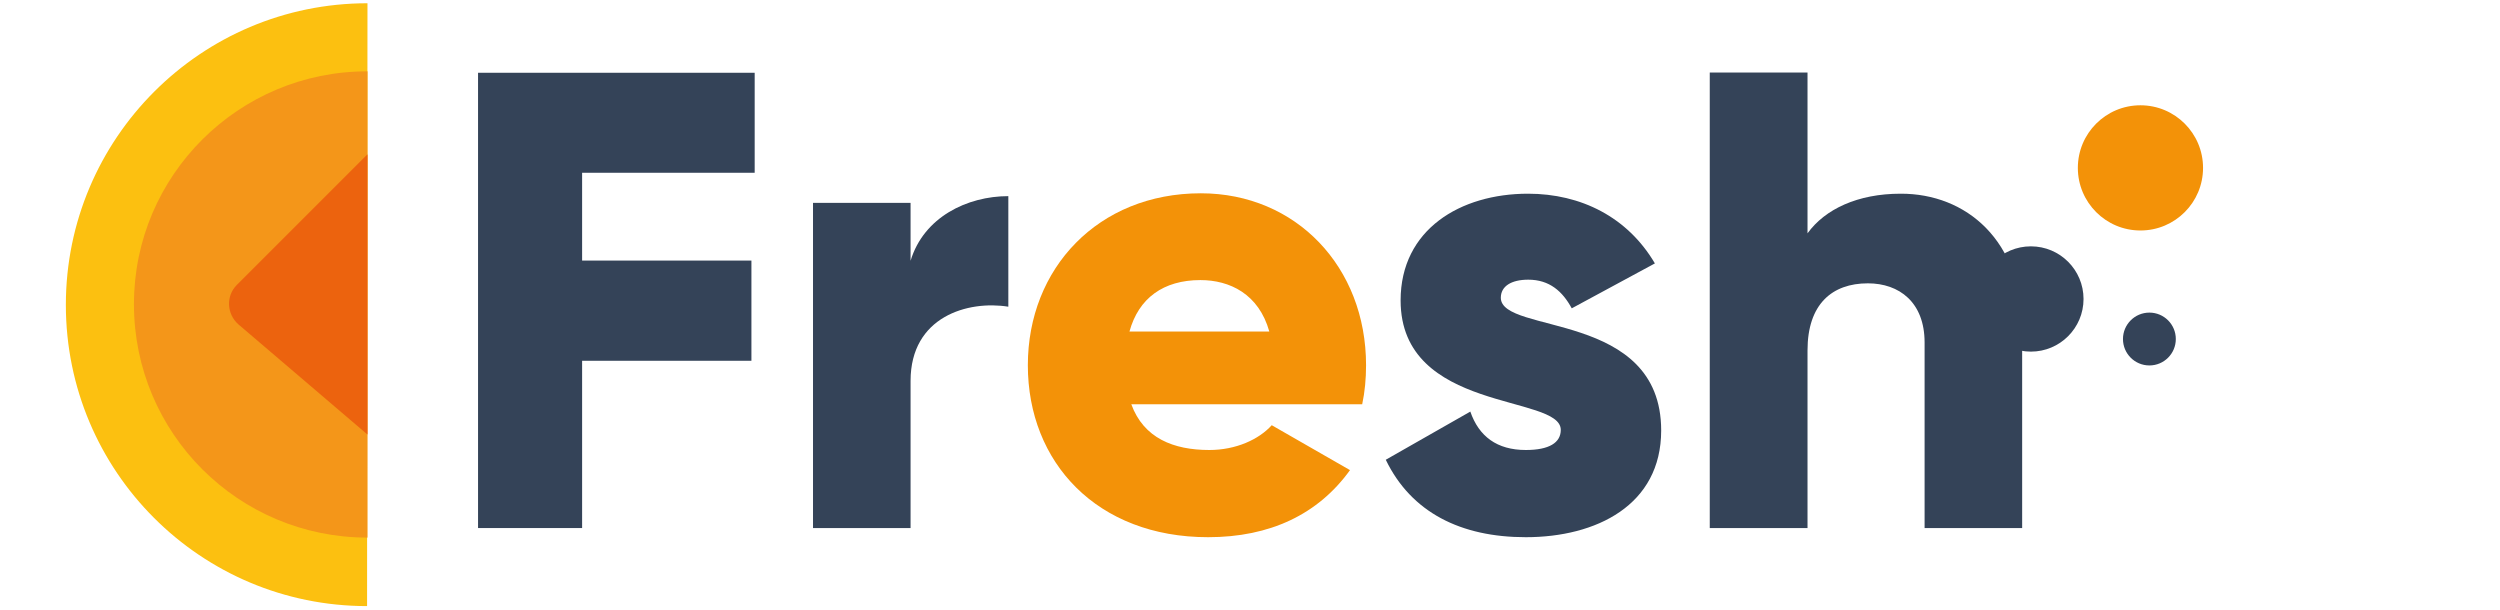
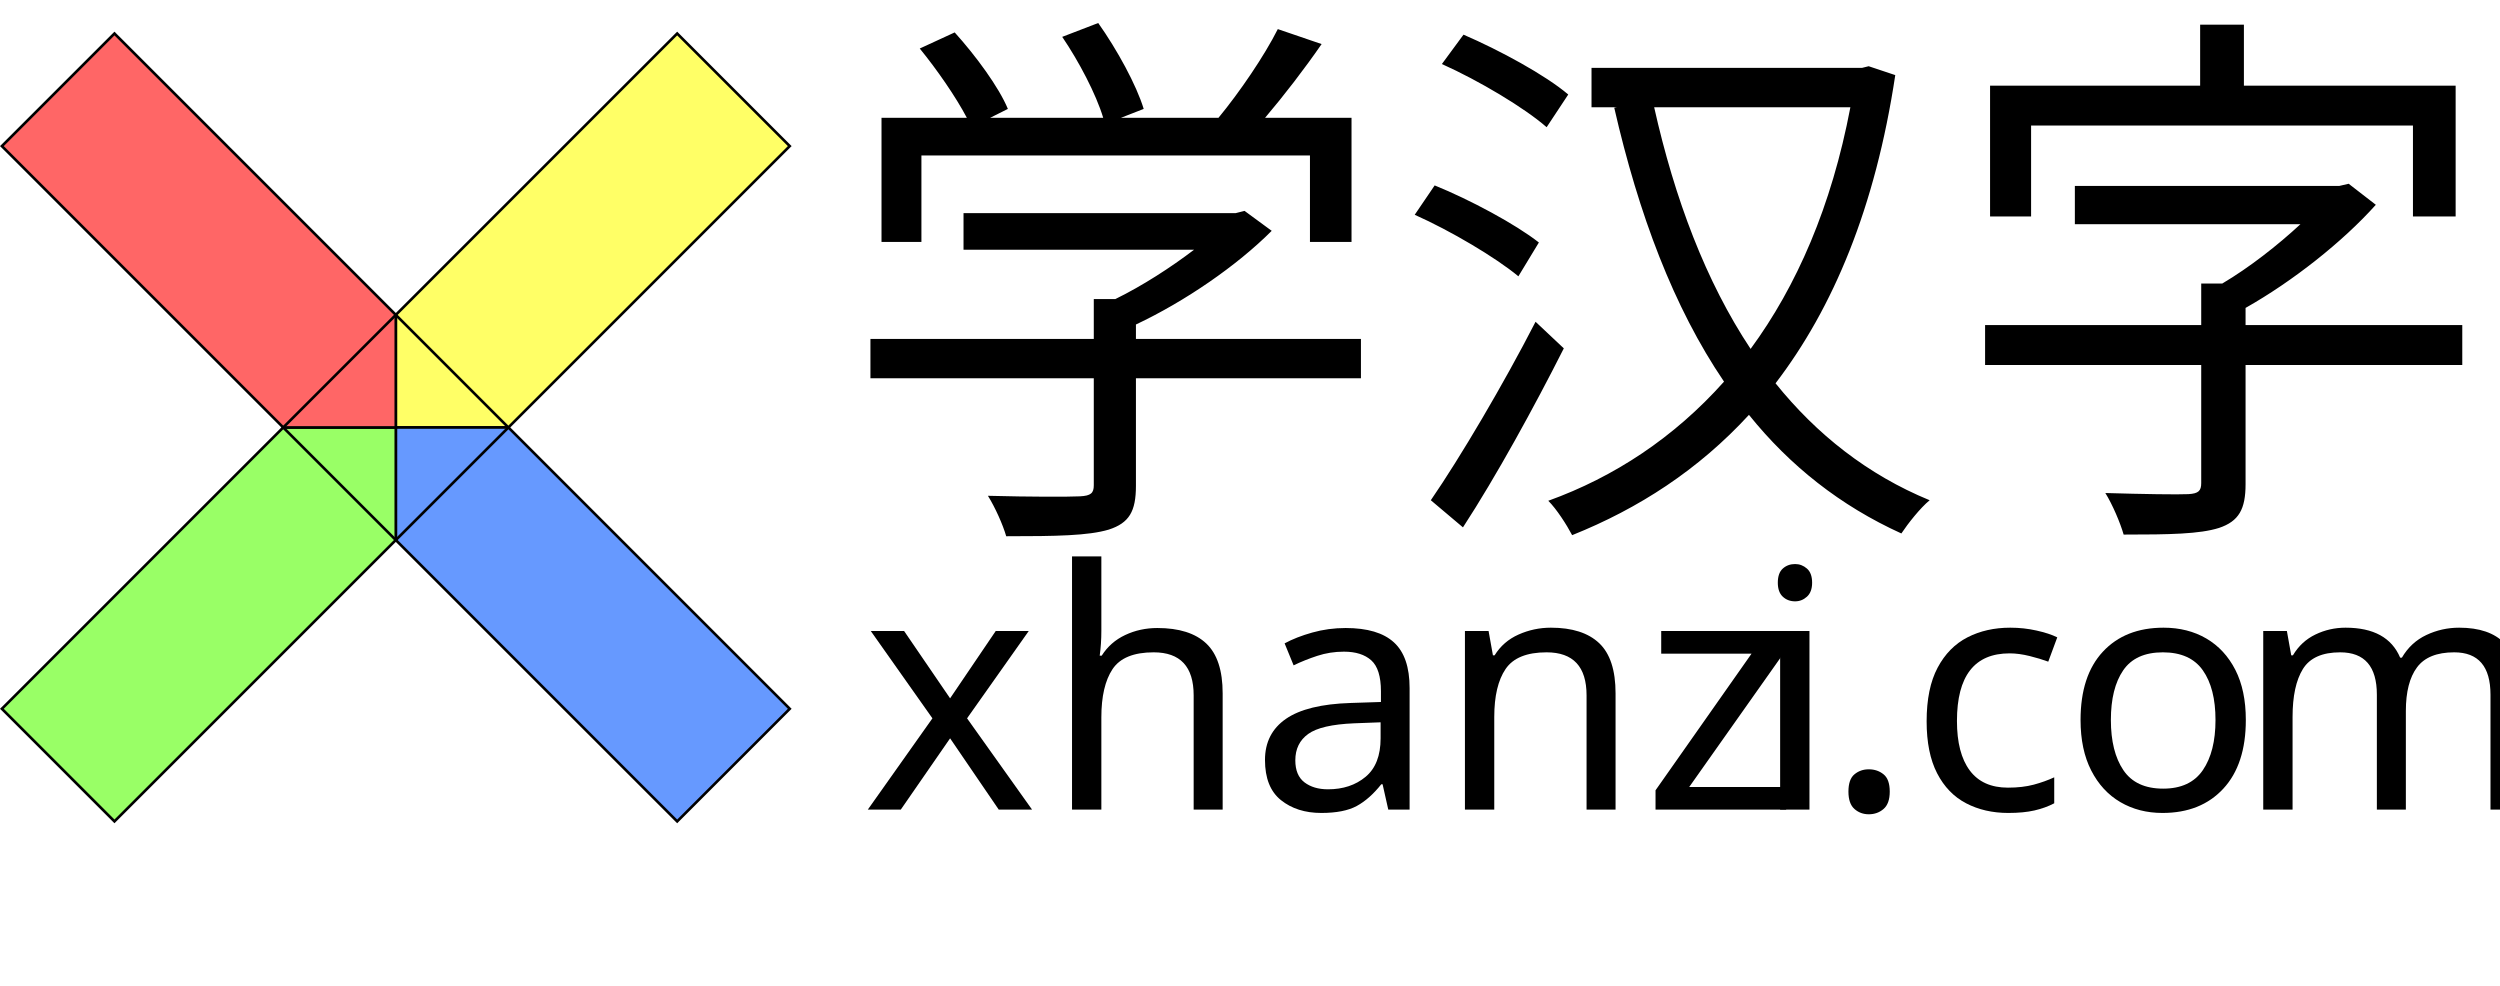
- <svg xmlns="http://www.w3.org/2000/svg" version="1.1" id="Calque_1" x="0px" y="0px" viewBox="390 76 1230 300" style="enable-background:new 390 76 1230 300;" xml:space="preserve">
-   <style type="text/css">
- 	.st0{fill:#344358;}
- 	.st1{fill:#F39208;}
- 	.st2{fill:#FCC010;}
- 	.st3{fill:#F49619;}
- 	.st4{fill:#EC630E;}
- </style>
-   <circle id="XMLID_2_" class="st0" cx="1389.2" cy="223.1" r="25.9" />
-   <circle id="XMLID_19_" class="st1" cx="1443.1" cy="158.6" r="30.8" />
-   <circle id="XMLID_20_" class="st0" cx="1447.5" cy="242.8" r="13" />
-   <g>
-     <path id="XMLID_59_" class="st2" d="M570.6,374.2c-81.9,0-148.2-66.3-148.2-148.2S488.9,77.6,570.8,77.6L570.6,374.2z" />
-     <path id="XMLID_58_" class="st3" d="M570.8,111.1v40.9v137.7v50.8c-63.5,0-114.9-51.3-114.9-114.9   C455.9,162.4,507.4,111,570.8,111.1z" />
-     <path id="XMLID_57_" class="st4" d="M570.8,152.1v137.7l-63.5-54.2c-5.8-5.1-6.2-14-0.8-19.4l64.2-64.2L570.8,152.1z" />
-   </g>
-   <g id="XMLID_60_">
-     <path id="XMLID_61_" class="st0" d="M676.4,161v43.2h83.3v49.3h-83.3v82.3h-51.2v-224h136.1V161H676.4z" />
-     <path id="XMLID_63_" class="st0" d="M886.1,172.5v54.4c-19.8-3.2-48.1,4.8-48.1,36.5v72.4H790v-160H838v28.5   C844.5,182.8,865.9,172.5,886.1,172.5z" />
-     <path id="XMLID_65_" class="st1" d="M985,297.4c13.1,0,24.4-5.2,30.7-12.2l38.5,22.1c-15.7,21.8-39.4,33-69.8,33   c-54.7,0-88.7-36.8-88.7-84.6c0-47.7,34.6-84.6,85.1-84.6c46.8,0,81.3,36.2,81.3,84.6c0,6.7-0.6,13.1-1.9,19.2H946.6   C952.7,291.6,967.4,297.4,985,297.4z M1014.5,239.1c-5.2-18.5-19.5-25.3-33.9-25.3c-18.2,0-30.4,8.9-34.9,25.3H1014.5z" />
-     <path id="XMLID_68_" class="st0" d="M1207.3,287.8c0,36.8-32,52.5-66.6,52.5c-32,0-56.4-12.2-68.9-38.1l41.6-23.7   c4.2,12.2,13.1,18.9,27.3,18.9c11.5,0,17.2-3.6,17.2-9.9c0-17.6-78.8-8.3-78.8-63.7c0-34.9,29.4-52.5,62.7-52.5   c26,0,49,11.5,62.4,34.3l-40.9,22.1c-4.5-8.3-10.9-14.1-21.4-14.1c-8.3,0-13.5,3.2-13.5,8.9   C1128.5,240.7,1207.3,228.6,1207.3,287.8z" />
-     <path id="XMLID_70_" class="st0" d="M1384.9,237.5v98.3h-48v-91.3c0-19.8-12.5-29.1-27.9-29.1c-17.6,0-29.7,10.2-29.7,33v87.4   h-48.1V111.7h48.1v79.1c8.6-11.9,24.7-19.5,45.8-19.5C1357.4,171.2,1384.9,194.3,1384.9,237.5z" />
-   </g>
+ <svg xmlns="http://www.w3.org/2000/svg" id="Layer_1" data-name="Layer 1" viewBox="0 0 941.63 371.24">
+   <defs>
+     <style>.cls-1{font-size:125.52px;font-family:Chalkboard;letter-spacing:-0.01em;}.cls-2{letter-spacing:0em;}.cls-3{letter-spacing:-0.04em;}.cls-4{letter-spacing:-0.03em;}.cls-5{letter-spacing:0.03em;}.cls-6{letter-spacing:0em;}.cls-7{font-size:208.77px;font-family:ArialUnicodeMS, Arial Unicode MS;}.cls-8{fill:#ff6;}.cls-10,.cls-11,.cls-12,.cls-8,.cls-9{stroke:#000;stroke-miterlimit:10;}.cls-9{fill:#69f;}.cls-10{fill:#9f6;}.cls-11{fill:#f66;}.cls-12{fill:none;}</style>
+   </defs>
+   <text class="cls-1" transform="translate(324.59 304.95)">x<tspan class="cls-2" x="68.52" y="0">hanz</tspan>
+     <tspan class="cls-3" x="335.23" y="0">i.</tspan>
+     <tspan class="cls-4" x="394.17" y="0">c</tspan>
+     <tspan class="cls-5" x="452.15" y="0">o</tspan>
+     <tspan class="cls-6" x="517.19" y="0">m</tspan>
+   </text>
+   <text class="cls-7" transform="translate(315.32 185.07)">学汉字</text>
+   <polygon class="cls-8" points="149.08 161 191.49 161 297.46 55.03 255.06 12.63 149.08 118.6 149.08 161" />
+   <polygon class="cls-9" points="149.08 161 149.08 203.41 255.06 309.38 297.46 266.97 191.49 161 149.08 161" />
+   <polygon class="cls-10" points="149.08 161 106.68 161 0.71 266.97 43.11 309.38 149.08 203.41 149.08 161" />
+   <polygon class="cls-11" points="149.08 161 149.08 118.6 43.11 12.63 0.71 55.03 106.68 161 149.08 161" />
+   <rect class="cls-12" x="120.39" y="119.78" width="59.97" height="59.97" transform="translate(-63.15 161.44) rotate(-45)" />
</svg>
